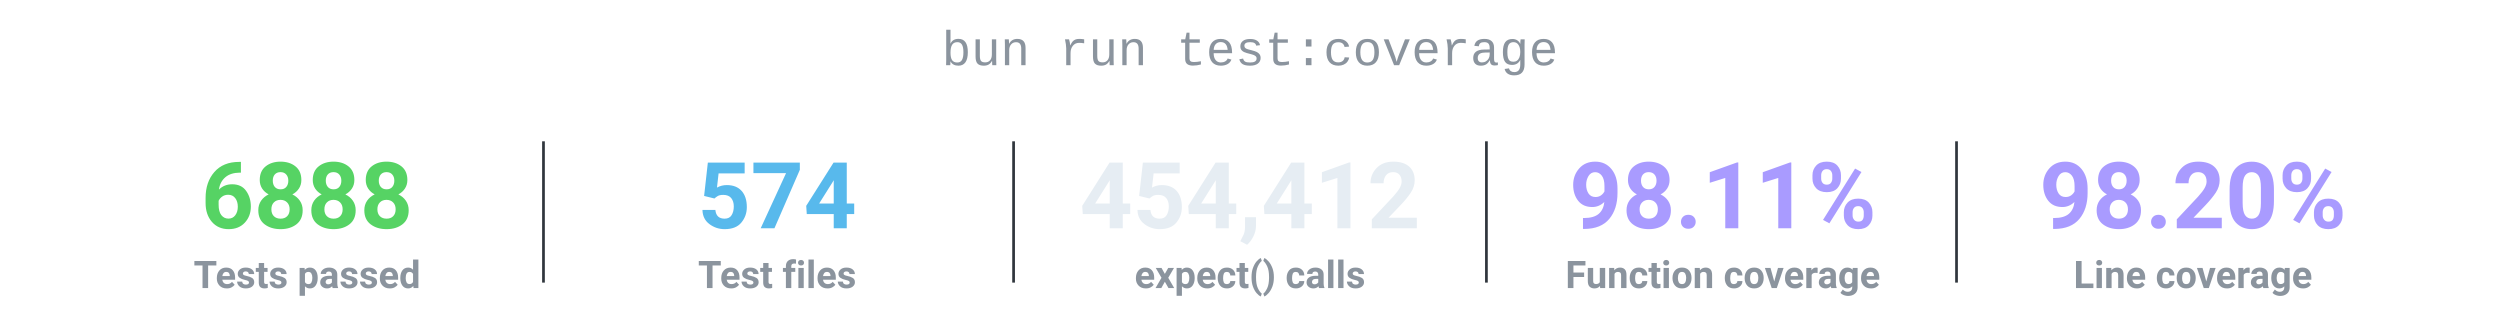
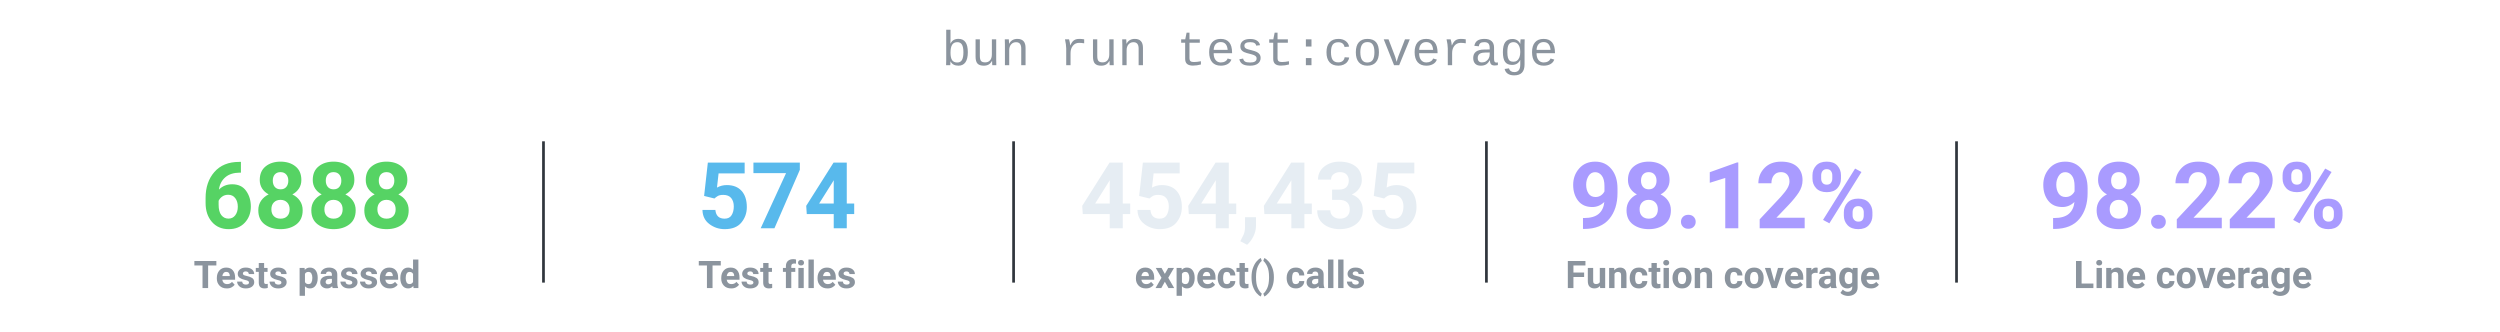
- <svg xmlns="http://www.w3.org/2000/svg" viewBox="0 0 920 122" width="920" height="122" role="img" aria-label="bun run test:coverage — 6888 tests passed, 574 test files, 454,412 expect() calls, 98.11% function coverage, 98.20% line coverage">
+ <svg xmlns="http://www.w3.org/2000/svg" viewBox="0 0 920 122" width="920" height="122" role="img" aria-label="bun run test:coverage — 6888 tests passed, 574 test files, 454,435 expect() calls, 98.12% function coverage, 98.22% line coverage">
  <style>
    .cmd { font-family: ui-monospace, SFMono-Regular, 'SF Mono', Menlo, Consolas, 'Liberation Mono', monospace; font-weight: 500; font-size: 18px; }
    .val { font-family: system-ui, -apple-system, BlinkMacSystemFont, 'Segoe UI', Roboto, sans-serif; font-weight: 700; font-size: 34px; }
    .lbl { font-family: system-ui, -apple-system, BlinkMacSystemFont, 'Segoe UI', Roboto, sans-serif; font-weight: 600; font-size: 14px; }
  </style>
  <text x="460" y="24" text-anchor="middle" class="cmd" fill="#8b949e">bun run test:coverage</text>
  <line x1="200" y1="52" x2="200" y2="104" stroke="#30363d" stroke-width="1" />
  <line x1="373" y1="52" x2="373" y2="104" stroke="#30363d" stroke-width="1" />
  <line x1="547" y1="52" x2="547" y2="104" stroke="#30363d" stroke-width="1" />
  <line x1="720" y1="52" x2="720" y2="104" stroke="#30363d" stroke-width="1" />
  <text x="113" y="84" text-anchor="middle" class="val" fill="#56d364">6888</text>
  <text x="113" y="106" text-anchor="middle" class="lbl" fill="#8b949e">Tests passed</text>
  <text x="286" y="84" text-anchor="middle" class="val" fill="#58b9ec">574</text>
  <text x="286" y="106" text-anchor="middle" class="lbl" fill="#8b949e">Test files</text>
-   <text x="460" y="84" text-anchor="middle" class="val" fill="#e6edf3">454,412</text>
+   <text x="460" y="84" text-anchor="middle" class="val" fill="#e6edf3">454,435</text>
  <text x="460" y="106" text-anchor="middle" class="lbl" fill="#8b949e">expect() calls</text>
-   <text x="634" y="84" text-anchor="middle" class="val" fill="#a99bff">98.11%</text>
+   <text x="634" y="84" text-anchor="middle" class="val" fill="#a99bff">98.12%</text>
  <text x="634" y="106" text-anchor="middle" class="lbl" fill="#8b949e">Function coverage</text>
-   <text x="807" y="84" text-anchor="middle" class="val" fill="#a99bff">98.20%</text>
+   <text x="807" y="84" text-anchor="middle" class="val" fill="#a99bff">98.22%</text>
  <text x="807" y="106" text-anchor="middle" class="lbl" fill="#8b949e">Line coverage</text>
</svg>
